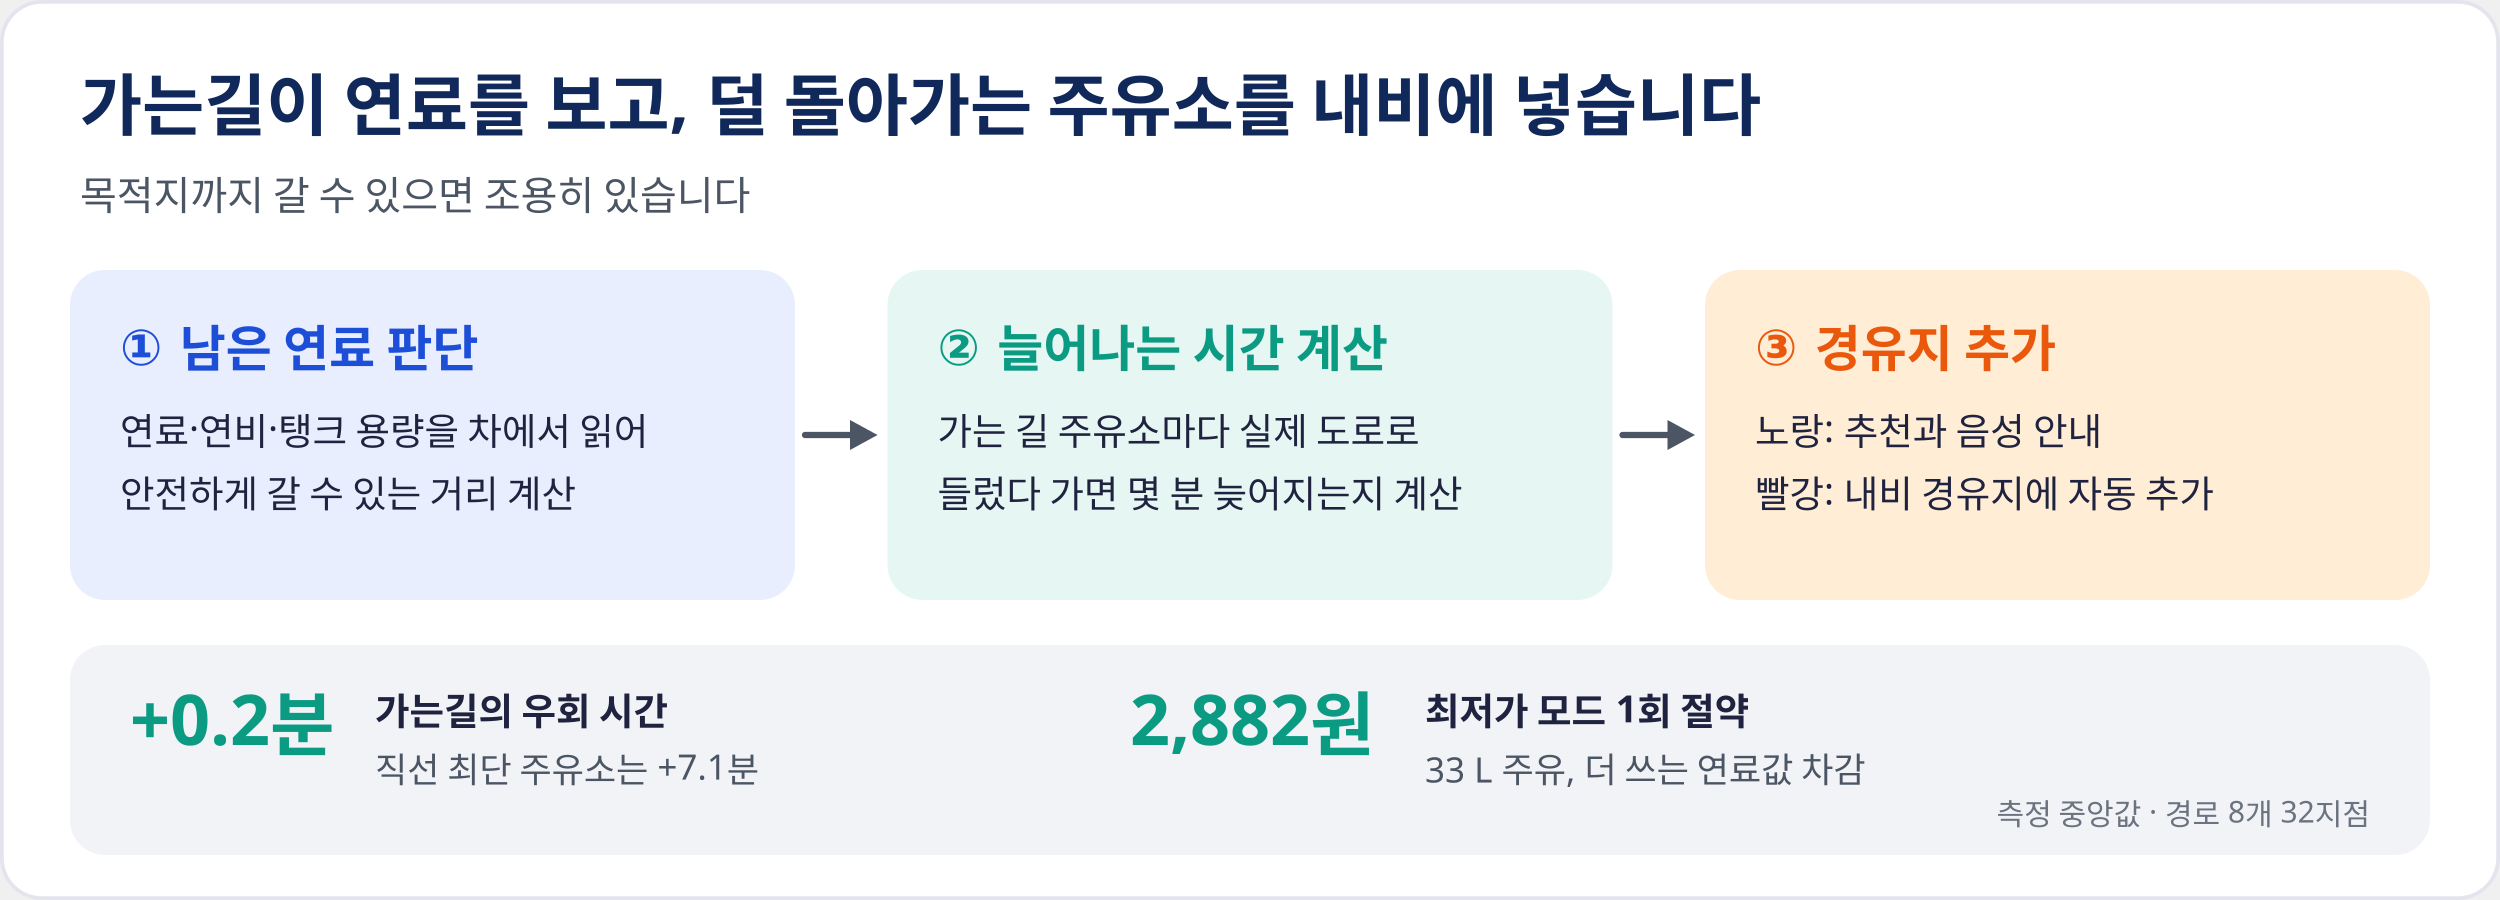
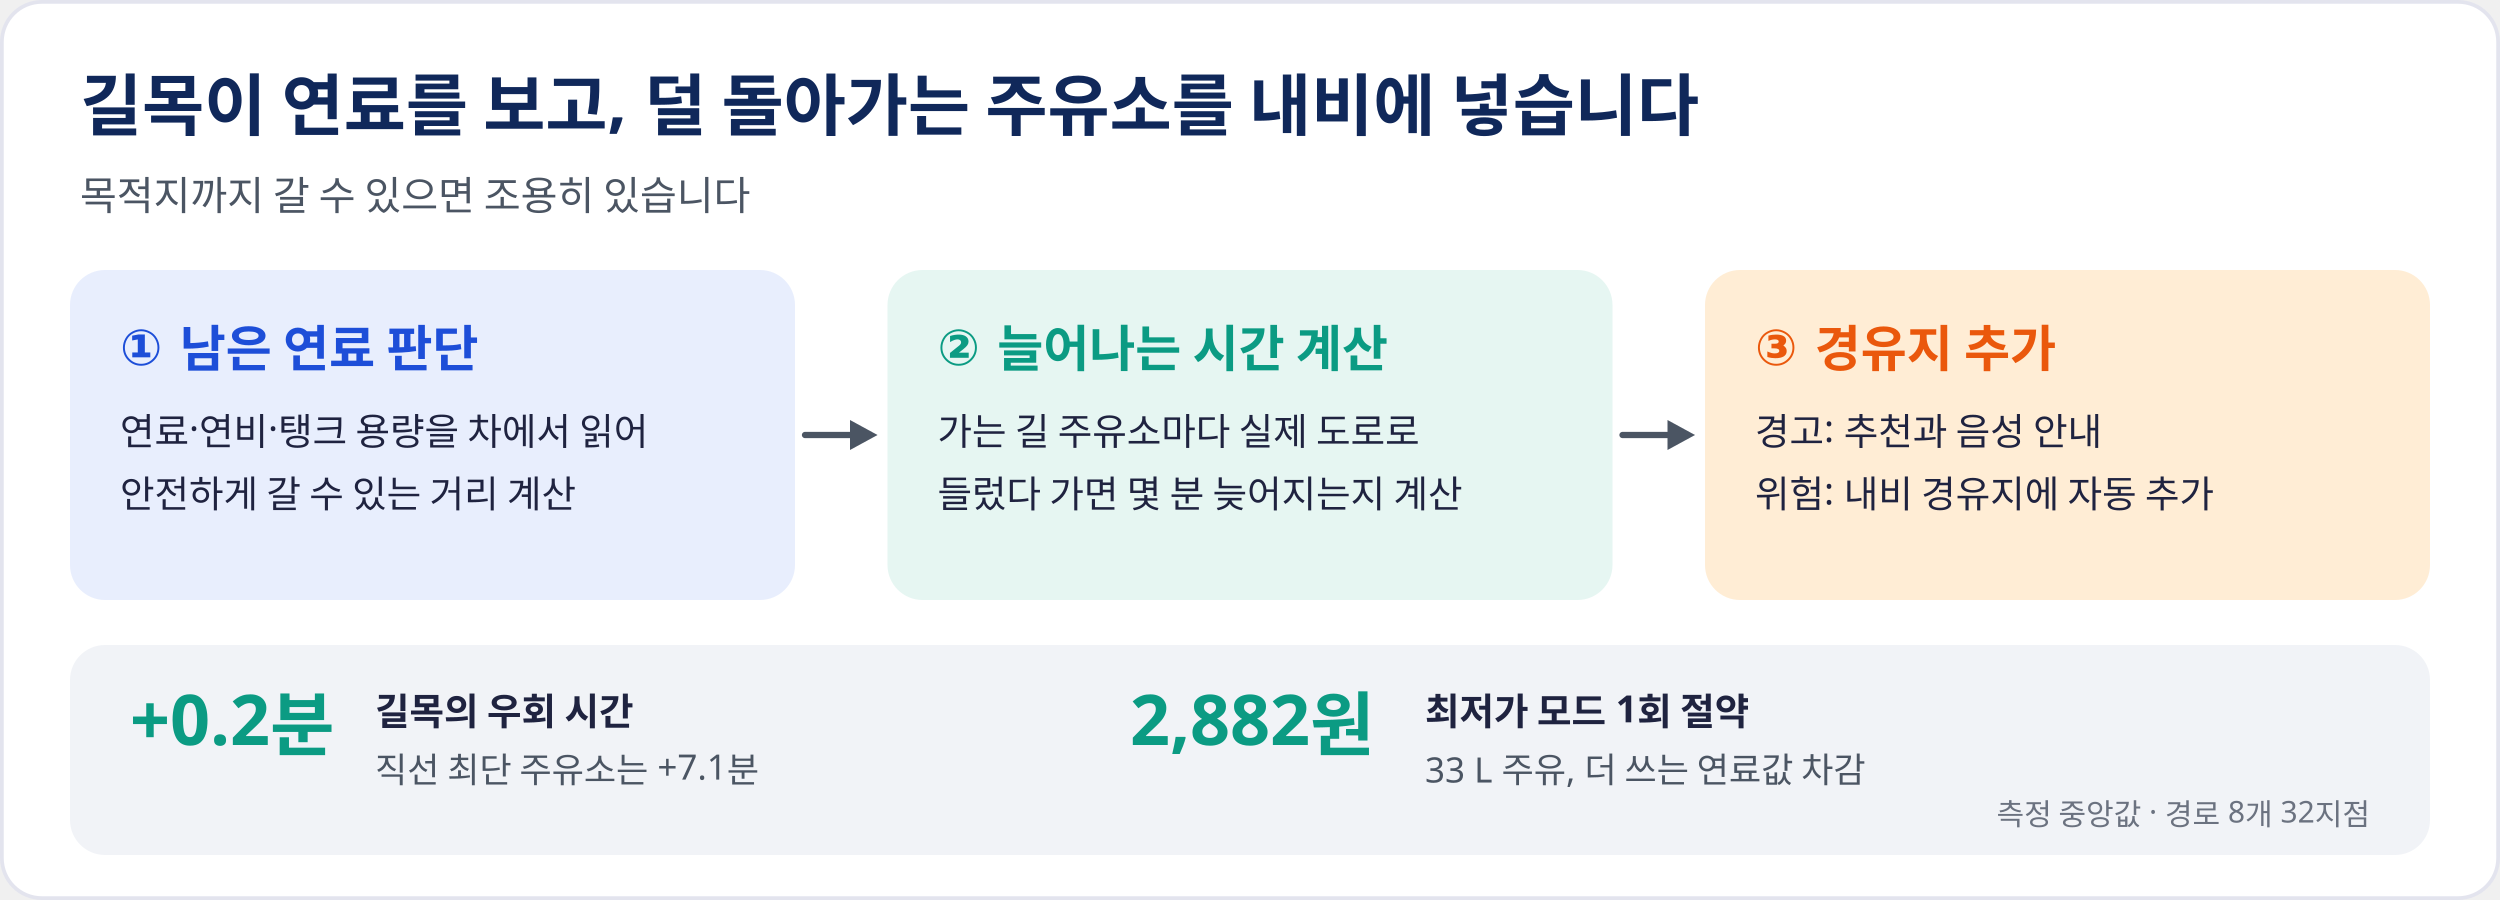
<svg xmlns="http://www.w3.org/2000/svg" viewBox="0 0 1000 360" width="1000" height="360" font-family="Apple SD Gothic Neo, Noto Sans KR, Malgun Gothic, sans-serif" font-size="15">
  <rect x="0.75" y="0.75" width="998.5" height="358.5" rx="16" fill="#FFFFFF" stroke="#E3E4EE" stroke-width="1.5" />
-   <text x="32" y="52" font-size="27" fill="#10285A" font-weight="800" text-anchor="start">가는길이 연료를 보고, 덜 돌아가는 주유소를 내비에 넣습니다</text>
+   <text x="32" y="52" font-size="27" fill="#10285A" font-weight="800" text-anchor="start">길목이 연료를 보고, 덜 돌아가는 주유소를 내비에 넣습니다</text>
  <text x="32" y="84" font-size="16" fill="#4B5563" font-weight="400" text-anchor="start">목적지까지 갈 수 있으면 조용히 있습니다</text>
  <rect x="28" y="108" width="290" height="132" rx="14" fill="#E8EEFD" />
  <text x="48" y="146" font-size="20" fill="#1D4ED8" font-weight="800" text-anchor="start">① 남은 연료 판단</text>
  <text x="48" y="178" font-size="15" fill="#1F2340" font-weight="400" text-anchor="start">연료·연비·탱크 용량을 차에서 읽어</text>
  <text x="48" y="203" font-size="15" fill="#1F2340" font-weight="400" text-anchor="start">안전하게 갈 수 있는 거리 계산</text>
  <rect x="355" y="108" width="290" height="132" rx="14" fill="#E6F6F2" />
  <text x="375" y="146" font-size="20" fill="#0B9B83" font-weight="800" text-anchor="start">② 늘어나는 시간 계산</text>
  <text x="375" y="178" font-size="15" fill="#1F2340" font-weight="400" text-anchor="start">가는 길 주유소마다 실제 도로로</text>
  <text x="375" y="203" font-size="15" fill="#1F2340" font-weight="400" text-anchor="start">들렀다 가면 몇 분 늦어지는지 계산</text>
  <rect x="682" y="108" width="290" height="132" rx="14" fill="#FFEDD5" />
  <text x="702" y="146" font-size="20" fill="#EA580C" font-weight="800" text-anchor="start">③ 경유지 추가</text>
-   <text x="702" y="178" font-size="15" fill="#1F2340" font-weight="400" text-anchor="start">노랑: 추천과 음성 안내</text>
-   <text x="702" y="203" font-size="15" fill="#1F2340" font-weight="400" text-anchor="start">빨강: 내비 경유지에 자동 추가</text>
+   <text x="702" y="178" font-size="15" fill="#1F2340" font-weight="400" text-anchor="start">경고: 추천과 음성 안내</text>
+   <text x="702" y="203" font-size="15" fill="#1F2340" font-weight="400" text-anchor="start">위험: 내비 경유지에 자동 추가</text>
  <line x1="322" y1="174" x2="342" y2="174" stroke="#4B5563" stroke-width="2.5" stroke-linecap="round" />
  <path d="M340 168 L351 174 L340 180 Z" fill="#4B5563" />
  <line x1="649" y1="174" x2="669" y2="174" stroke="#4B5563" stroke-width="2.5" stroke-linecap="round" />
  <path d="M667 168 L678 174 L667 180 Z" fill="#4B5563" />
  <rect x="28" y="258" width="944" height="84" rx="14" fill="#F1F3F7" />
  <text x="52" y="298" font-size="28" fill="#0B9B83" font-weight="800" text-anchor="start">+0.2분</text>
-   <text x="150" y="290" font-size="15" fill="#1F2340" font-weight="700" text-anchor="start">가는길의 우회 시간</text>
+   <text x="150" y="290" font-size="15" fill="#1F2340" font-weight="700" text-anchor="start">길목의 우회 시간</text>
  <text x="150" y="313" font-size="14" fill="#4B5563" font-weight="400" text-anchor="start">직선 최단 주유소는 +7.1분</text>
  <text x="452" y="298" font-size="28" fill="#0B9B83" font-weight="800" text-anchor="start">2,882원</text>
  <text x="570" y="290" font-size="15" fill="#1F2340" font-weight="700" text-anchor="start">최저가 모드 1회 절약</text>
  <text x="570" y="313" font-size="14" fill="#4B5563" font-weight="400" text-anchor="start">33 L 주유, 더 쓰는 연료값 차감</text>
  <text x="948" y="330" font-size="12" fill="#6B7280" font-weight="400" text-anchor="end">측정 중앙값 · 경로 8개 32지점</text>
</svg>
